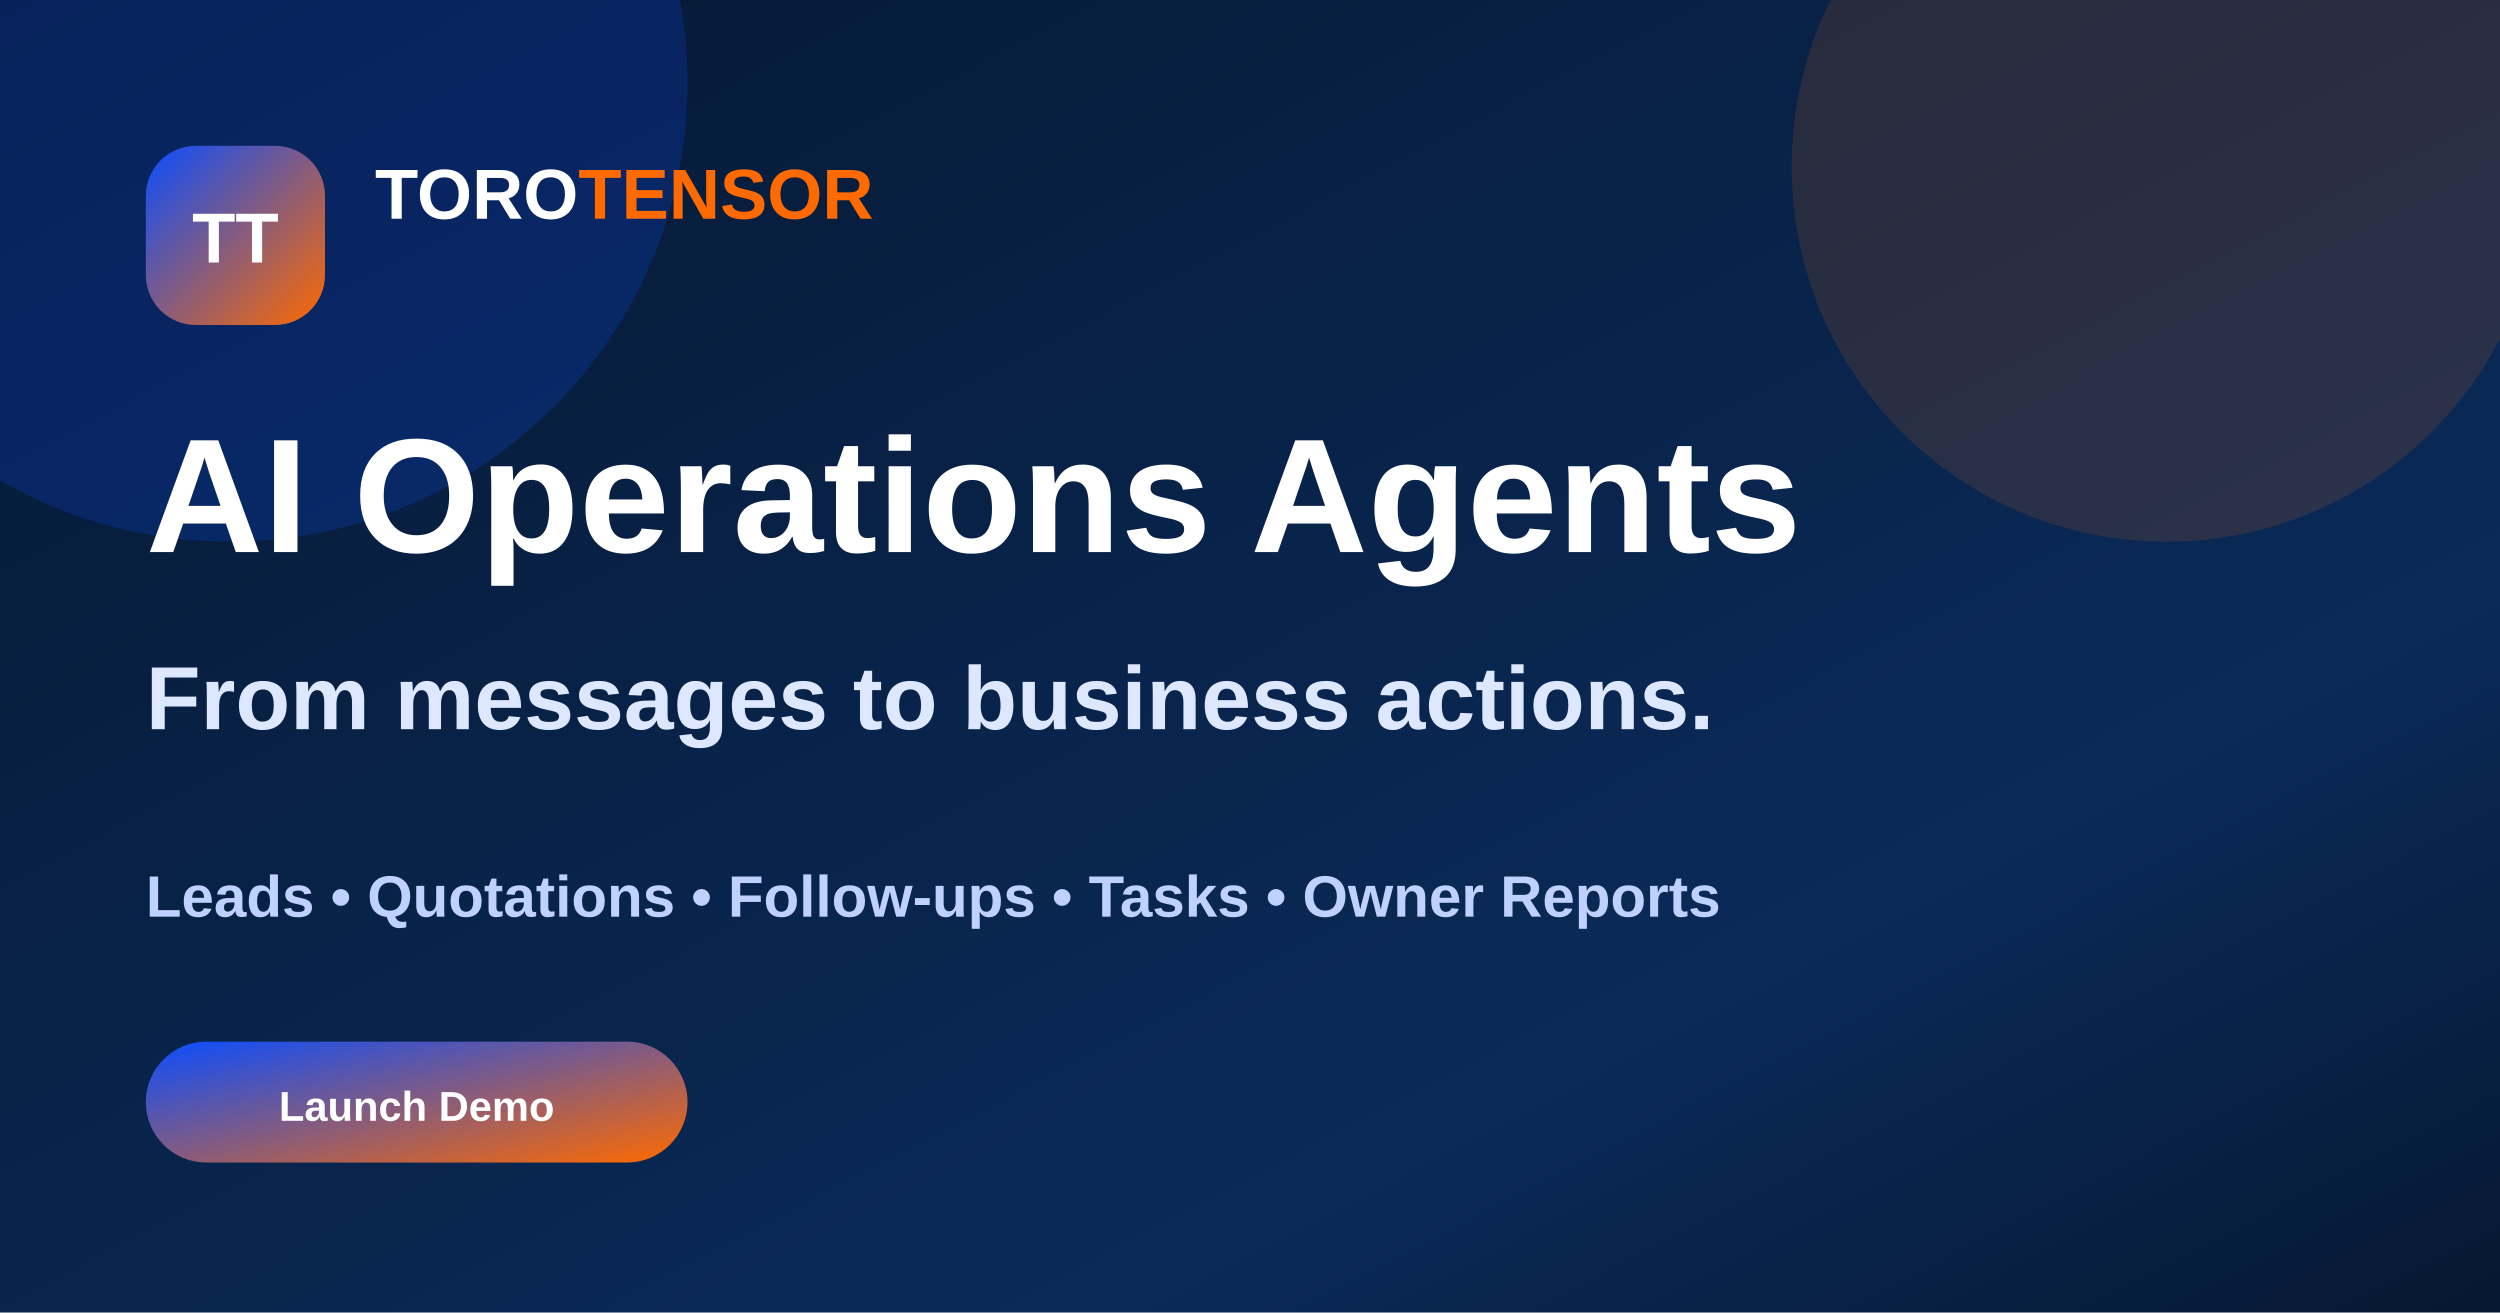
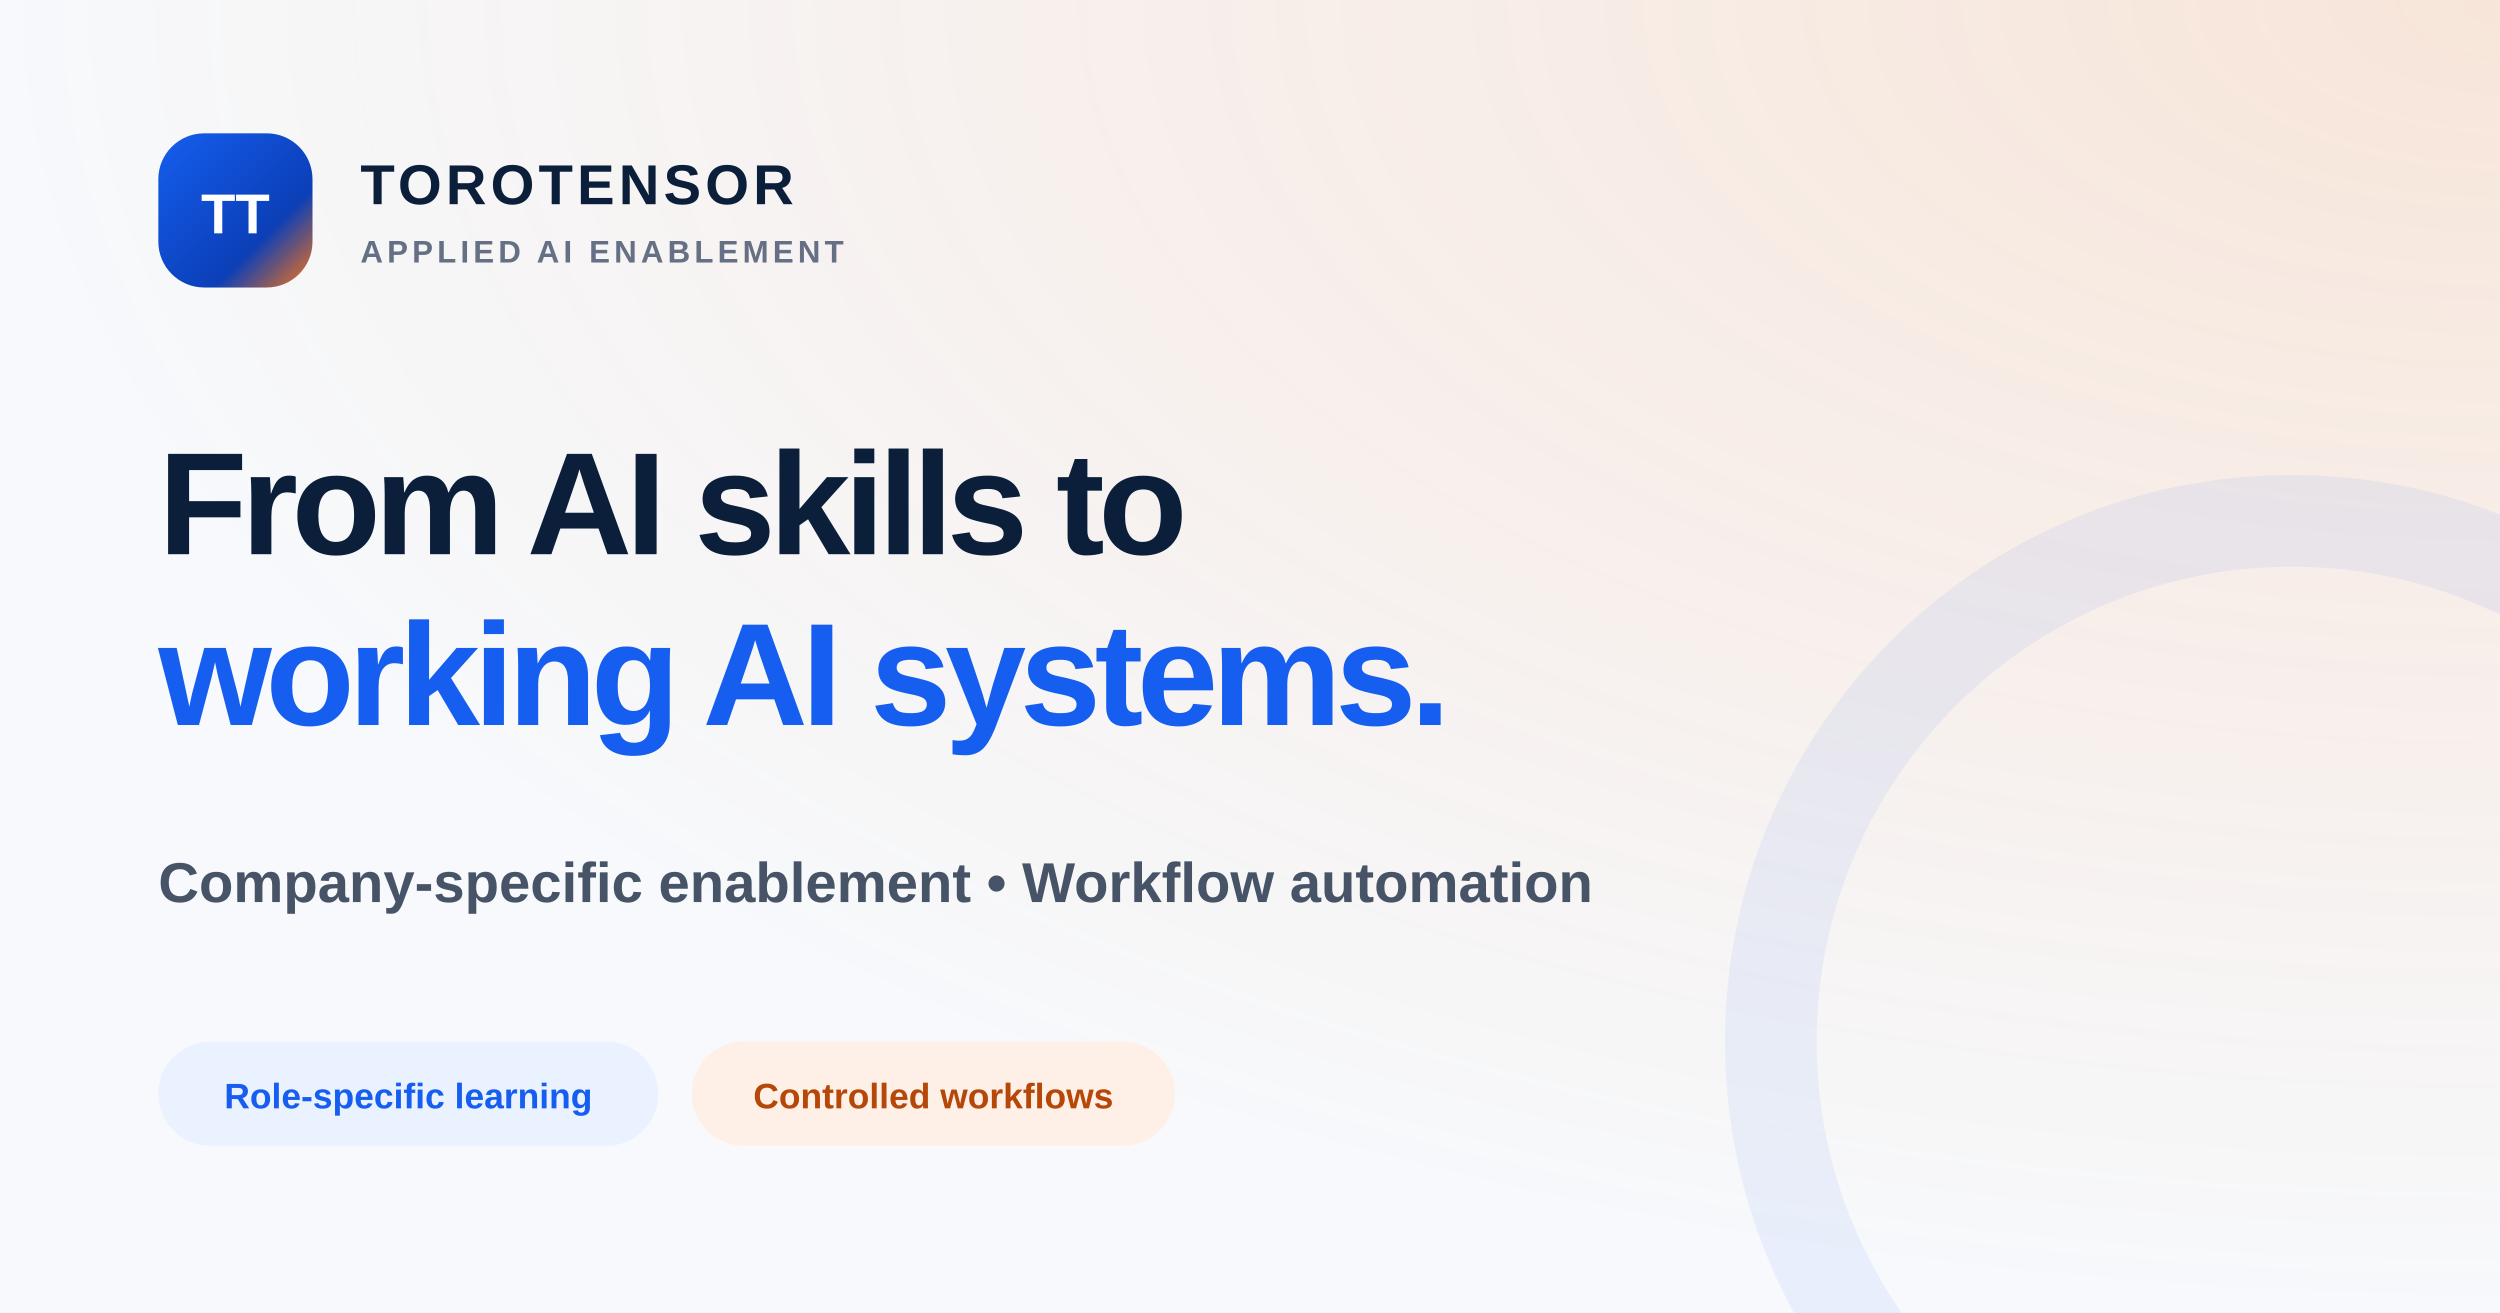
- <svg xmlns="http://www.w3.org/2000/svg" width="1200" height="630" viewBox="0 0 1200 630">
+ <svg xmlns="http://www.w3.org/2000/svg" width="1200" height="630" viewBox="0 0 1200 630" role="img" aria-labelledby="title desc">
  <defs>
-     <linearGradient id="bg" x1="0" x2="1" y1="0" y2="1">
-       <stop stop-color="#061832" />
-       <stop offset=".72" stop-color="#0A2A58" />
-       <stop offset="1" stop-color="#061832" />
+     <linearGradient id="mark" x1="0" y1="0" x2="1" y2="1">
+       <stop stop-color="#155EEF" />
+       <stop offset=".68" stop-color="#0B3FB7" />
+       <stop offset="1" stop-color="#F97316" />
    </linearGradient>
-     <linearGradient id="accent" x1="0" x2="1" y1="0" y2="1">
-       <stop stop-color="#0A4DFF" />
-       <stop offset="1" stop-color="#FF6A00" />
-     </linearGradient>
+     <radialGradient id="glow" cx="1" cy="0" r="1">
+       <stop stop-color="#F97316" stop-opacity=".15" />
+       <stop offset="1" stop-color="#F97316" stop-opacity="0" />
+     </radialGradient>
  </defs>
-   <rect width="1200" height="630" fill="url(#bg)" />
-   <circle cx="1040" cy="80" r="180" fill="#FF6A00" opacity=".13" />
-   <circle cx="110" cy="40" r="220" fill="#0A4DFF" opacity=".20" />
-   <rect x="70" y="70" width="86" height="86" rx="24" fill="url(#accent)" />
-   <text x="113" y="126" text-anchor="middle" font-family="Arial, sans-serif" font-size="34" font-weight="900" fill="white">TT</text>
-   <text x="180" y="105" font-family="Arial, sans-serif" font-size="34" font-weight="900" fill="#FFFFFF">TORO<tspan fill="#FF6A00">TENSOR</tspan>
-   </text>
-   <text x="70" y="265" font-family="Arial, sans-serif" font-size="78" font-weight="900" fill="#FFFFFF">AI Operations Agents</text>
-   <text x="70" y="350" font-family="Arial, sans-serif" font-size="43" font-weight="700" fill="#DDE7FF">From messages to business actions.</text>
-   <text x="70" y="440" font-family="Arial, sans-serif" font-size="28" font-weight="600" fill="#BFD1FF">Leads • Quotations • Follow-ups • Tasks • Owner Reports</text>
-   <rect x="70" y="500" width="260" height="58" rx="29" fill="url(#accent)" />
-   <text x="200" y="538" text-anchor="middle" font-family="Arial, sans-serif" font-size="20" font-weight="900" fill="#FFFFFF">Launch Demo</text>
+   <rect width="1200" height="630" fill="#F7F9FC" />
+   <rect width="1200" height="630" fill="url(#glow)" />
+   <circle cx="1100" cy="500" r="250" fill="none" stroke="#155EEF" stroke-opacity=".07" stroke-width="44" />
+   <g transform="translate(76 64)">
+     <rect width="74" height="74" rx="22" fill="url(#mark)" />
+     <text x="37" y="48" text-anchor="middle" font-family="Arial,sans-serif" font-size="27" font-weight="900" fill="#fff">TT</text>
+     <text x="97" y="34" font-family="Arial,sans-serif" font-size="27" font-weight="900" letter-spacing="2" fill="#0B1F3A">TOROTENSOR</text>
+     <text x="97" y="62" font-family="Arial,sans-serif" font-size="15" font-weight="700" letter-spacing="2" fill="#667085">APPLIED AI ENABLEMENT</text>
+   </g>
+   <text x="76" y="266" font-family="Arial,sans-serif" font-size="70" font-weight="800" letter-spacing="-3" fill="#0B1F3A">From AI skills to</text>
+   <text x="76" y="348" font-family="Arial,sans-serif" font-size="70" font-weight="800" letter-spacing="-3" fill="#155EEF">working AI systems.</text>
+   <text x="76" y="433" font-family="Arial,sans-serif" font-size="27" font-weight="600" fill="#475467">Company-specific enablement • Workflow automation</text>
+   <g transform="translate(76 500)">
+     <rect width="240" height="50" rx="25" fill="#EAF1FF" />
+     <text x="120" y="32" text-anchor="middle" font-family="Arial,sans-serif" font-size="17" font-weight="700" fill="#155EEF">Role-specific learning</text>
+     <rect x="256" width="232" height="50" rx="25" fill="#FFF0E7" />
+     <text x="372" y="32" text-anchor="middle" font-family="Arial,sans-serif" font-size="17" font-weight="700" fill="#B54708">Controlled workflows</text>
+   </g>
</svg>
